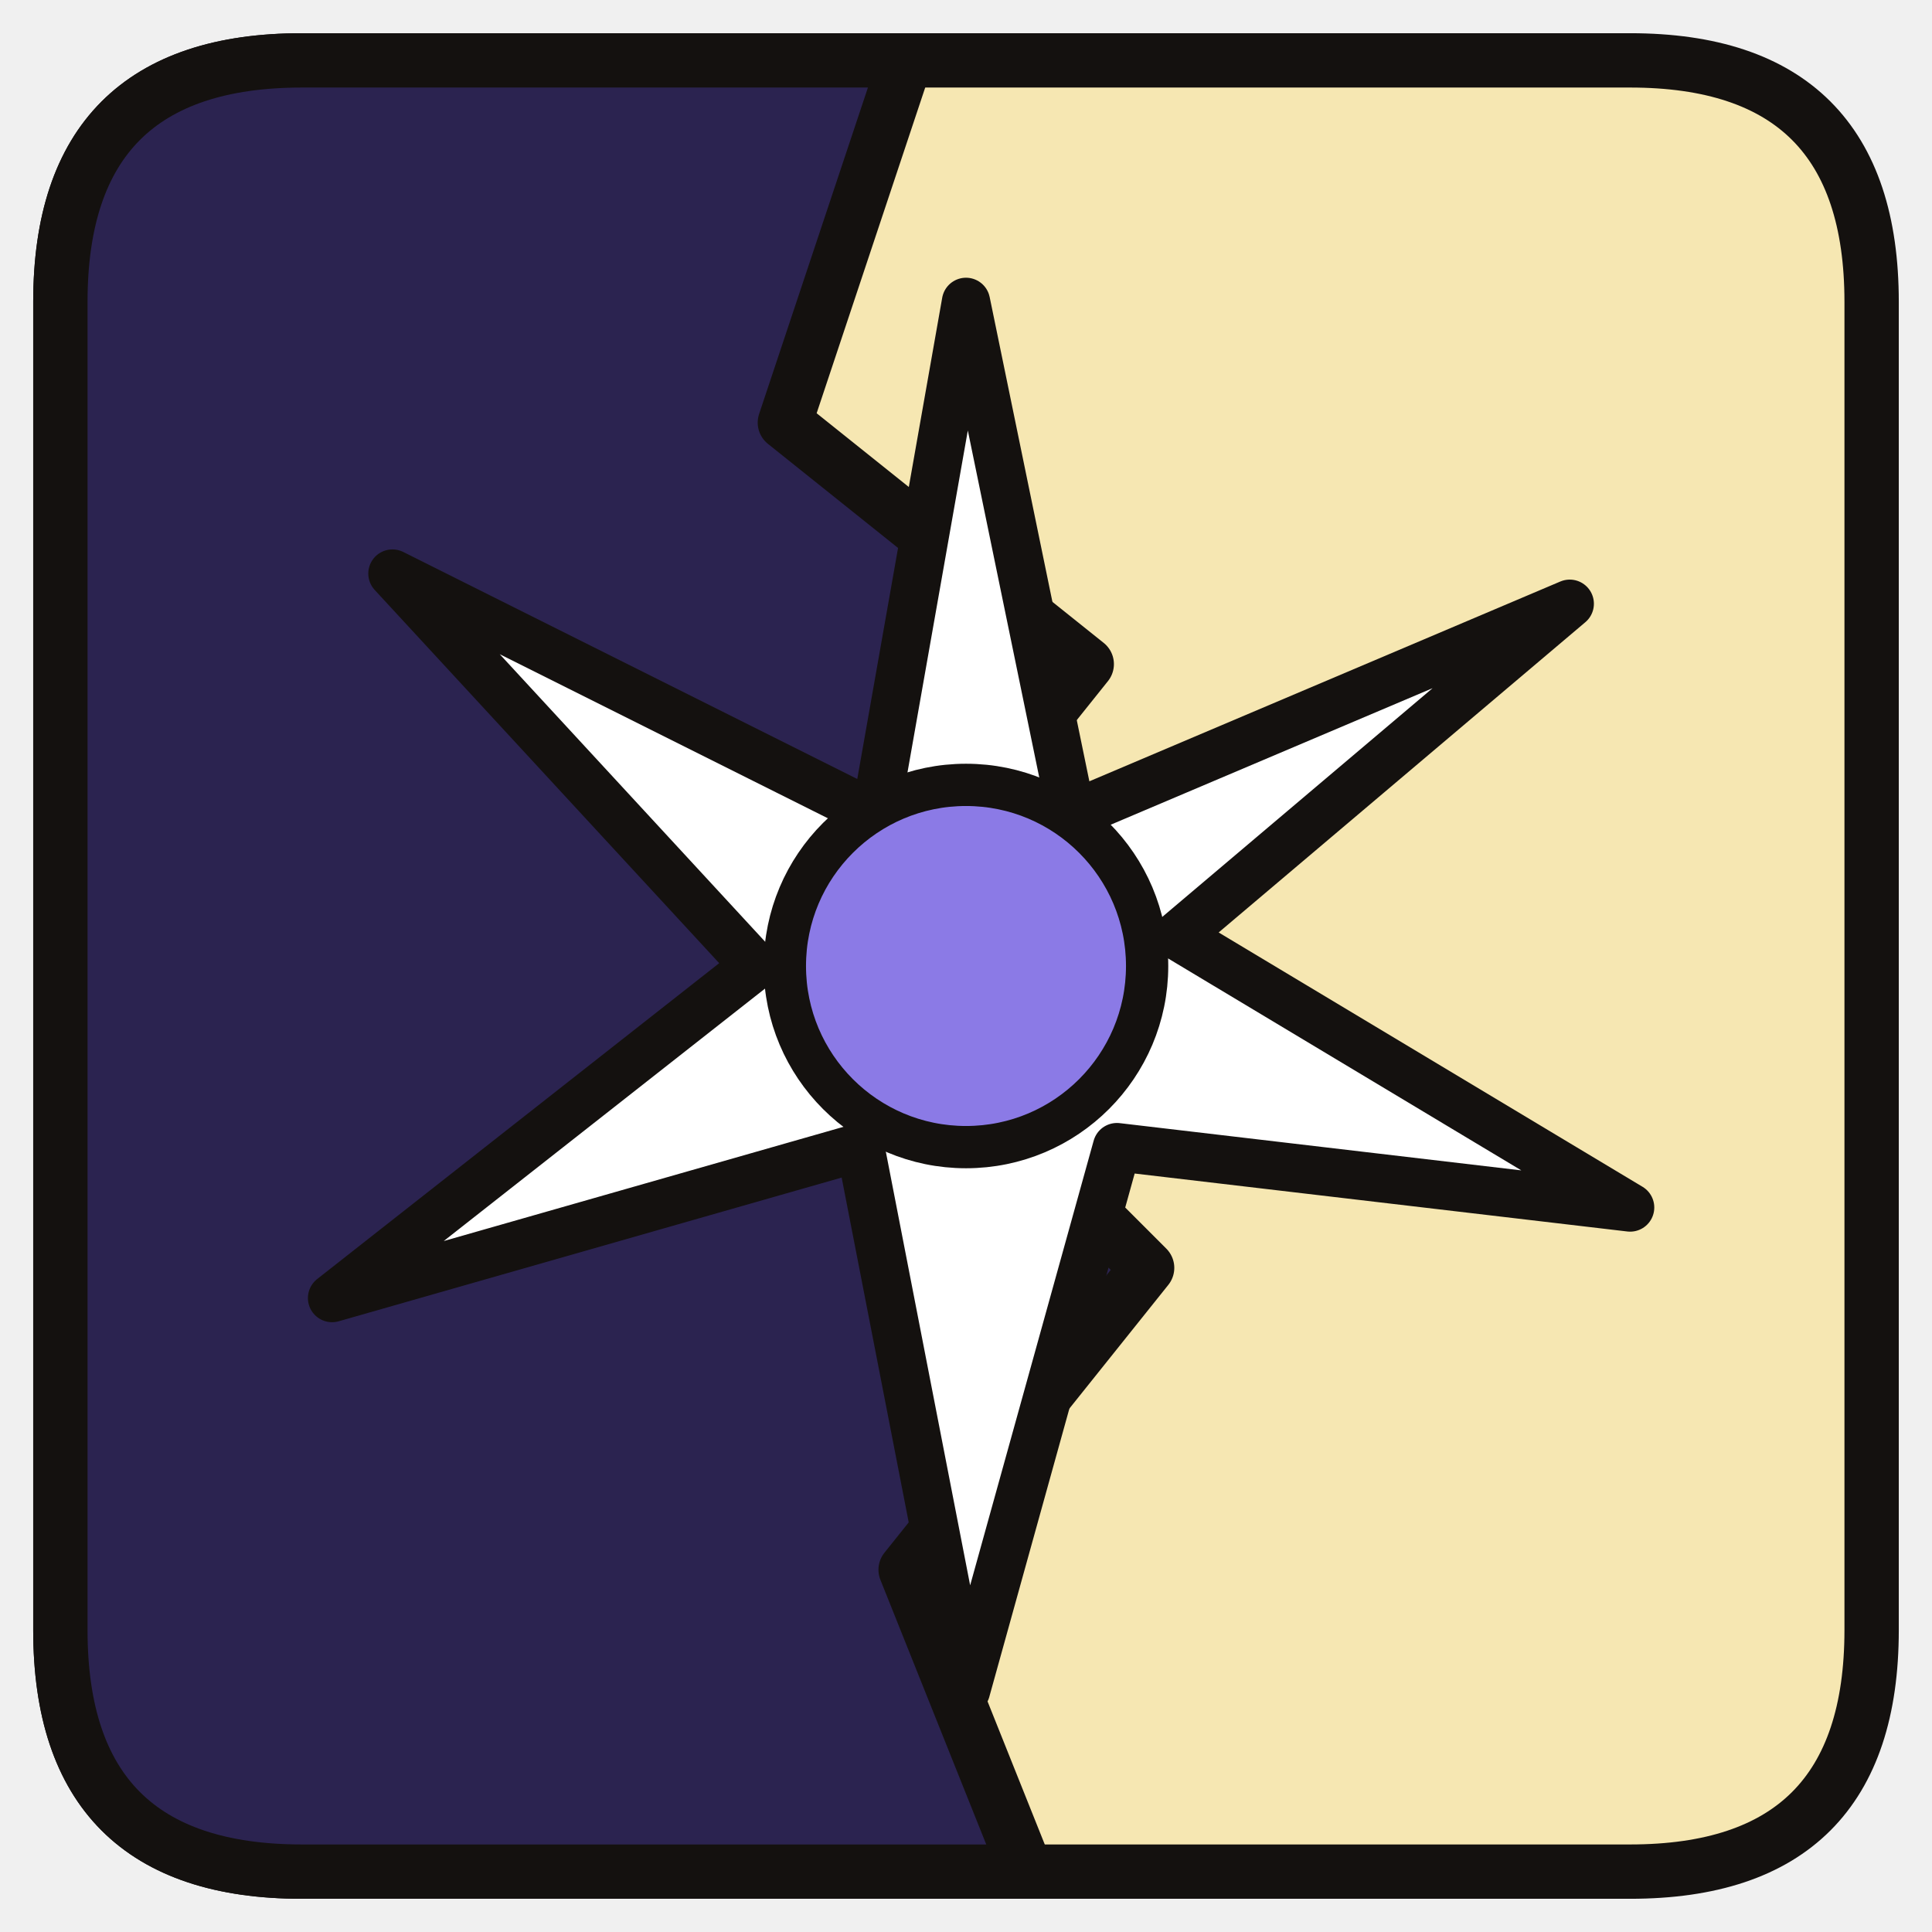
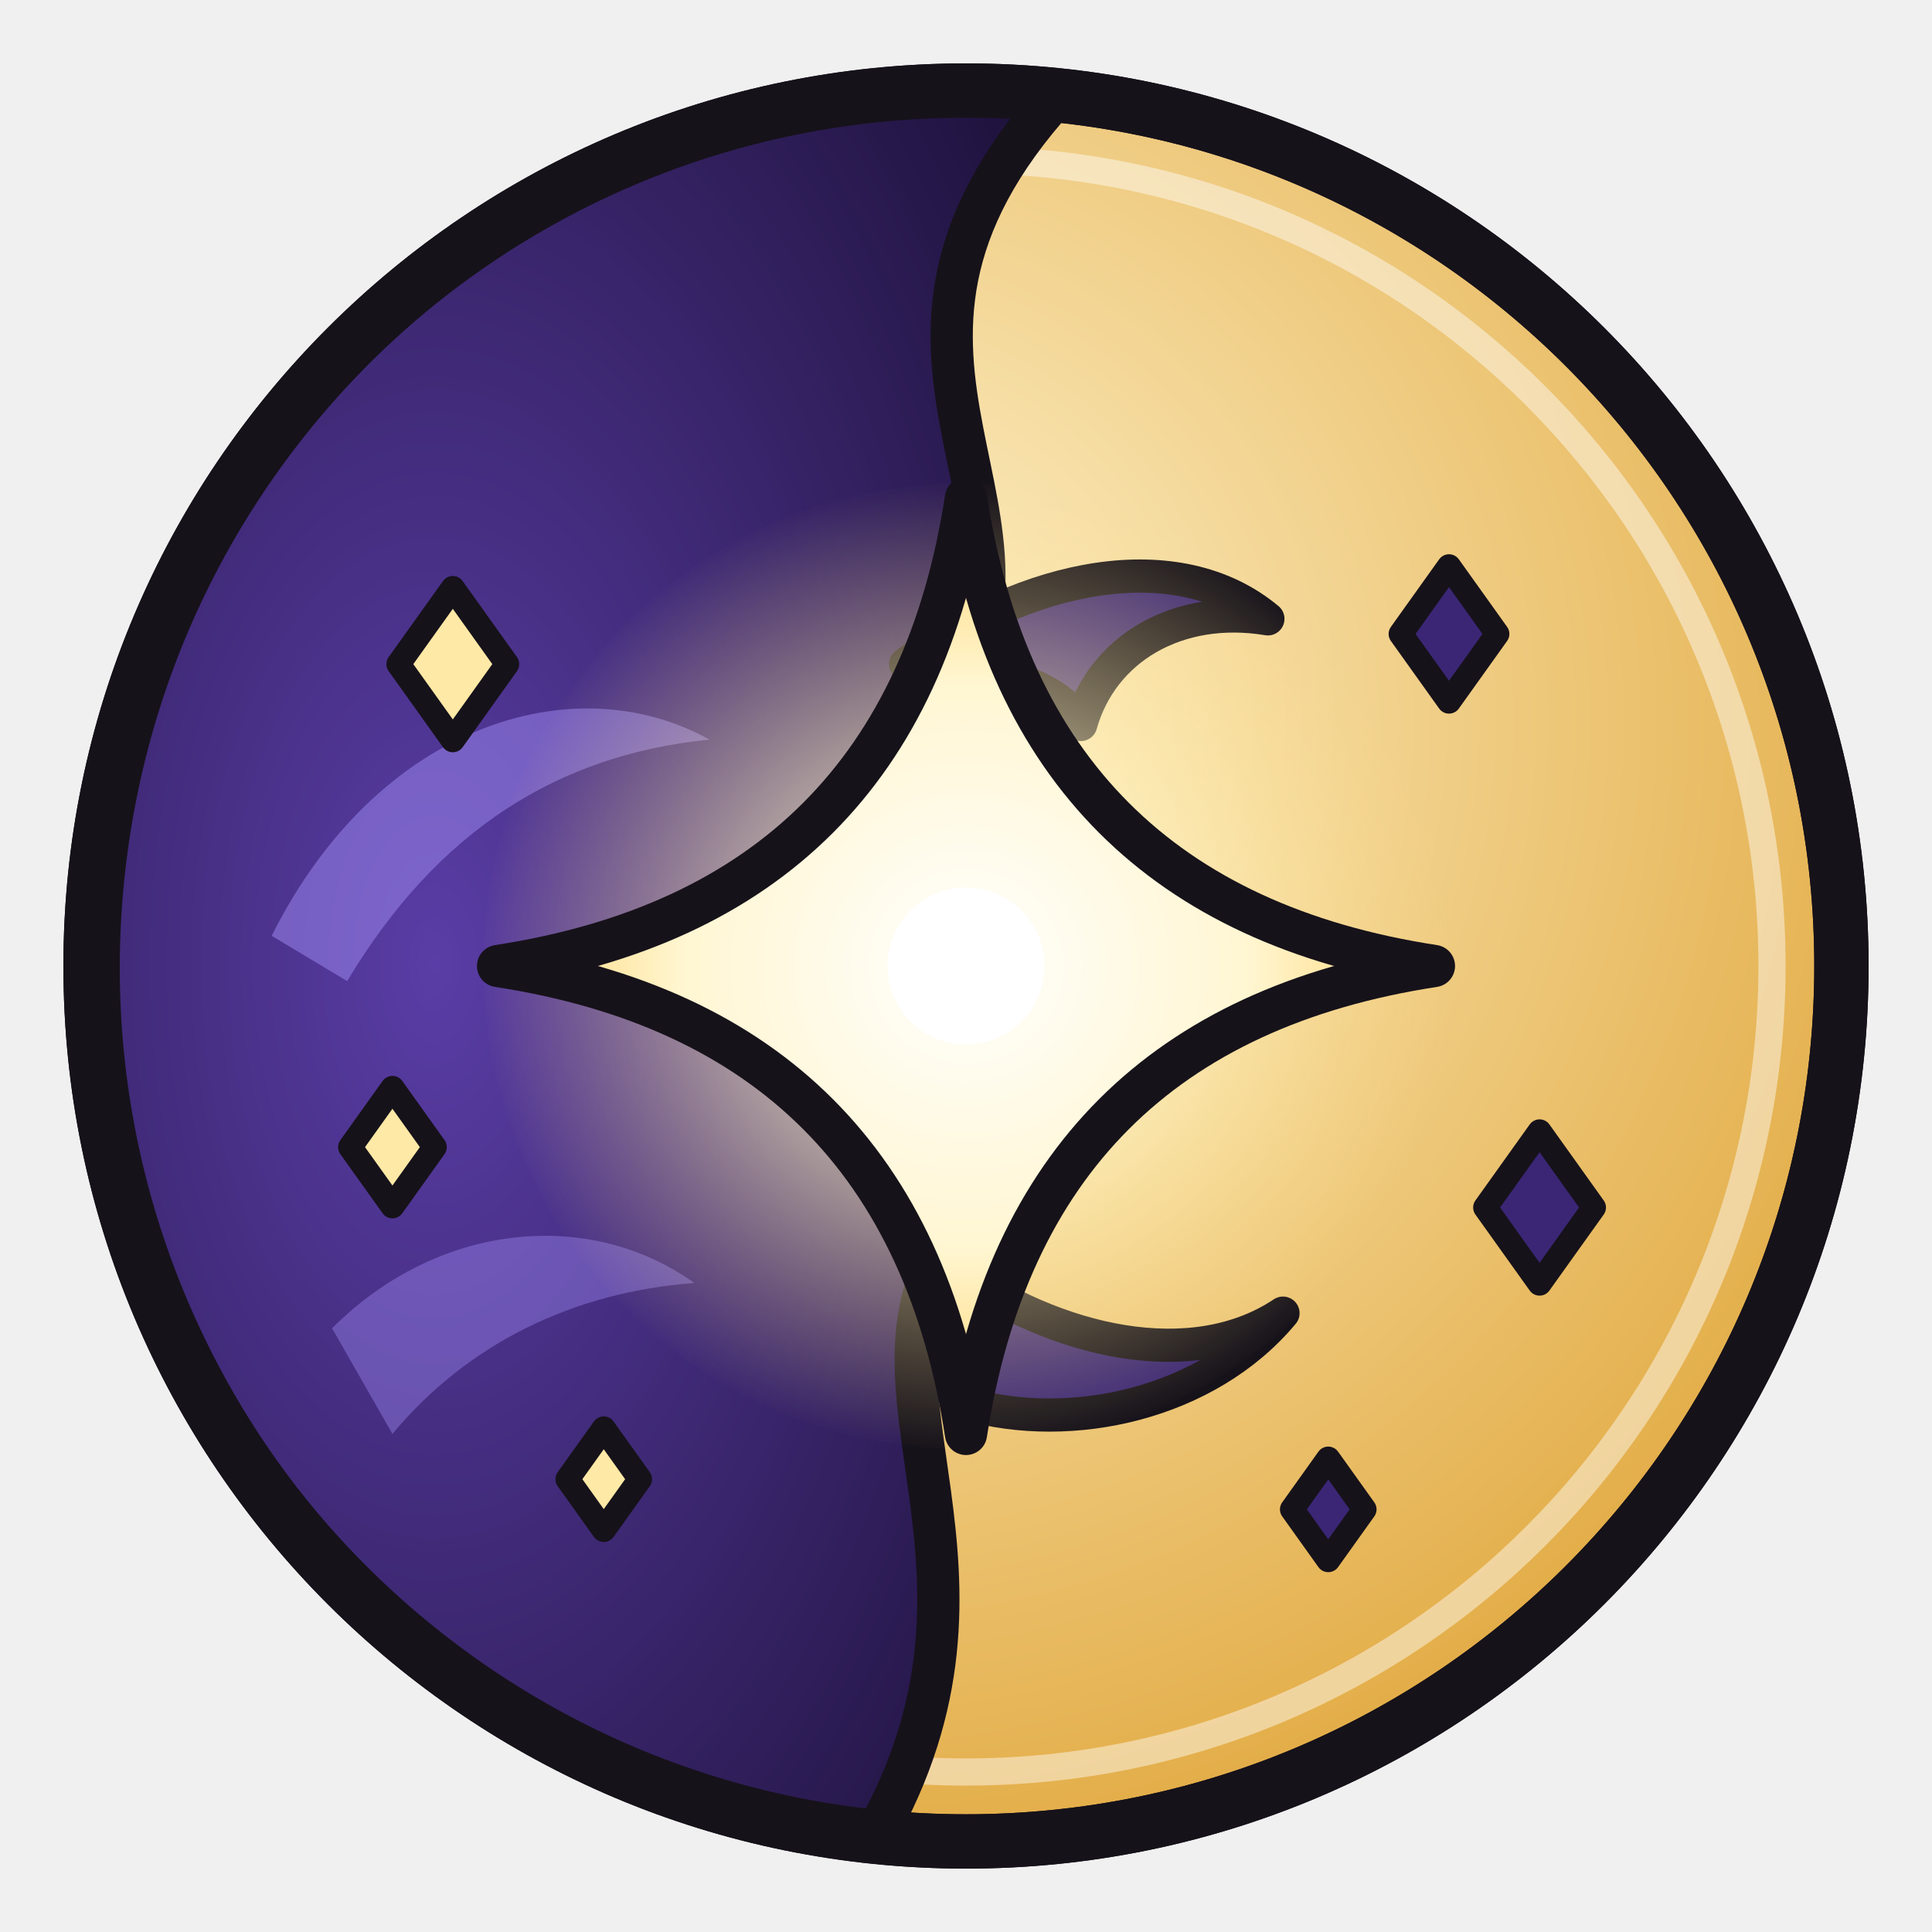
<svg xmlns="http://www.w3.org/2000/svg" viewBox="0 0 64 64" width="64" height="64" stroke-linejoin="round" stroke-linecap="round">
-   <path d="M10,2 H54 Q62,2 62,10 V54 Q62,62 54,62 H10 Q2,62 2,54 V10 Q2,2 10,2 Z" fill="#F6E7B2" stroke="#14110F" stroke-width="1.8" />
-   <path d="M10,2 H30 L26,14 L36,22 L28,32 L38,42 L30,52 L34,62 H10 Q2,62 2,54 V10 Q2,2 10,2 Z" fill="#2B2350" stroke="#14110F" stroke-width="1.8" />
-   <path d="M32,10 L35.5,27 L52,20 L39,31 L54,40 L37,38 L32,56 L28.5,38 L11,43 L25,32 L13,19 L29,27 Z" fill="#FFFFFF" stroke="#14110F" stroke-width="1.6" />
-   <path d="M26,32 a6,6 0 1,0 12,0 a6,6 0 1,0 -12,0 Z" fill="#8B7AE6" stroke="#14110F" stroke-width="1.4" />
+   <defs>
+     <radialGradient id="g0" cx="0.42" cy="0.36" r="0.72">
+       <stop offset="0" stop-color="#FFF4CF" />
+       <stop offset="1" stop-color="#E0A63A" />
+     </radialGradient>
+     <radialGradient id="g2" cx="0.35" cy="0.5" r="0.85">
+       <stop offset="0" stop-color="#5A3DA6" />
+       <stop offset="1" stop-color="#190E33" />
+     </radialGradient>
+     <radialGradient id="g7" cx="0.5" cy="0.5" r="0.5">
+       <stop offset="0" stop-color="#FFFFFF" stop-opacity="0.95" />
+       <stop offset="0.45" stop-color="#FFF3C0" stop-opacity="0.6" />
+       <stop offset="1" stop-color="#FFE08A" stop-opacity="0" />
+     </radialGradient>
+     <linearGradient id="g8" x1="0" y1="0" x2="1" y2="1">
+       <stop offset="0" stop-color="#FFF7D6" />
+       <stop offset="1" stop-color="#FFC44D" />
+     </linearGradient>
+     <radialGradient id="g9" cx="0.5" cy="0.5" r="0.5">
+       <stop offset="0" stop-color="#FFFFFF" />
+       <stop offset="0.6" stop-color="#FFF6D2" />
+       <stop offset="1" stop-color="#FFD46B" />
+     </radialGradient>
+   </defs>
+   <path d="M3,32 A29,29 0 1,1 61,32 A29,29 0 1,1 3,32 Z" fill="url(#g0)" stroke="#16121A" stroke-width="1.8" />
+   <path d="M5.3,32 A26.7,26.7 0 1,1 58.7,32 A26.7,26.7 0 1,1 5.3,32 Z" fill="none" stroke="#FFFFFF" stroke-width="0.9" stroke-opacity="0.45" />
+   <path d="M35.03,3.16 C27,12 36,17 31,24 C27,29.5 36.5,34.5 31.5,41 C28,46 34,52 28.97,60.84 A29,29 0 0,1 35.03,3.16 Z" fill="url(#g2)" stroke="#16121A" stroke-width="1.4" />
+   <path d="M30,22 C34,19 39,18 42,20.5 C39,20 36.5,21.5 35.8,24 C35,22.6 32.6,22 30,22 Z" fill="#3A2675" stroke="#16121A" stroke-width="1.1" />
+   <path d="M31.5,42 C35,44.5 39.5,45.5 42.5,43.5 C40,46.5 35.5,47.5 32,46.5 Z" fill="#3A2675" stroke="#16121A" stroke-width="1.1" />
+   <path d="M9,31 C12.5,24 19,22 23.5,24.5 C18.5,25 14.5,27.5 11.5,32.5 Z" fill="#A08CF5" fill-opacity="0.5" />
+   <path d="M11,44 C14.5,40.5 19.5,40 23,42.5 C19,42.8 15.5,44.5 13,47.5 Z" fill="#A08CF5" fill-opacity="0.4" />
+   <path d="M16,32 A16,16 0 1,1 48,32 A16,16 0 1,1 16,32 Z" fill="url(#g7)" />
+   <path d="M32,22.5 Q33.83,30.17 41.5,32 Q33.83,33.83 32,41.5 Q30.17,33.83 22.5,32 Q30.17,30.17 32,22.5 Z" fill="url(#g8)" stroke="#16121A" stroke-width="1.1" />
+   <path d="M32,16.5 Q34.06,29.94 47.5,32 Q34.06,34.06 32,47.5 Q29.94,34.06 16.5,32 Q29.94,29.94 32,16.5 Z" fill="url(#g9)" stroke="#16121A" stroke-width="1.4" />
+   <path d="M29.4,32 A2.6,2.6 0 1,1 34.6,32 A2.6,2.6 0 1,1 29.4,32 Z" fill="#FFFFFF" />
+   <path d="M15,19.48 L16.8,22 L15,24.52 L13.2,22 Z" fill="#FFE9A6" stroke="#16121A" stroke-width="0.8" />
+   <path d="M13,36.04 L14.4,38 L13,39.96 L11.6,38 Z" fill="#FFE9A6" stroke="#16121A" stroke-width="0.8" />
+   <path d="M20,47.32 L21.2,49 L20,50.68 L18.8,49 Z" fill="#FFE9A6" stroke="#16121A" stroke-width="0.8" />
+   <path d="M48,18.76 L49.6,21 L48,23.24 L46.4,21 Z" fill="#3A2675" stroke="#16121A" stroke-width="0.8" />
+   <path d="M51,37.48 L52.8,40 L51,42.52 L49.2,40 Z" fill="#3A2675" stroke="#16121A" stroke-width="0.8" />
+   <path d="M44,48.32 L45.2,50 L44,51.68 L42.8,50 Z" fill="#3A2675" stroke="#16121A" stroke-width="0.8" />
+   <path d="M3,32 A29,29 0 1,1 61,32 A29,29 0 1,1 3,32 Z" fill="none" stroke="#16121A" stroke-width="1.8" />
</svg>
